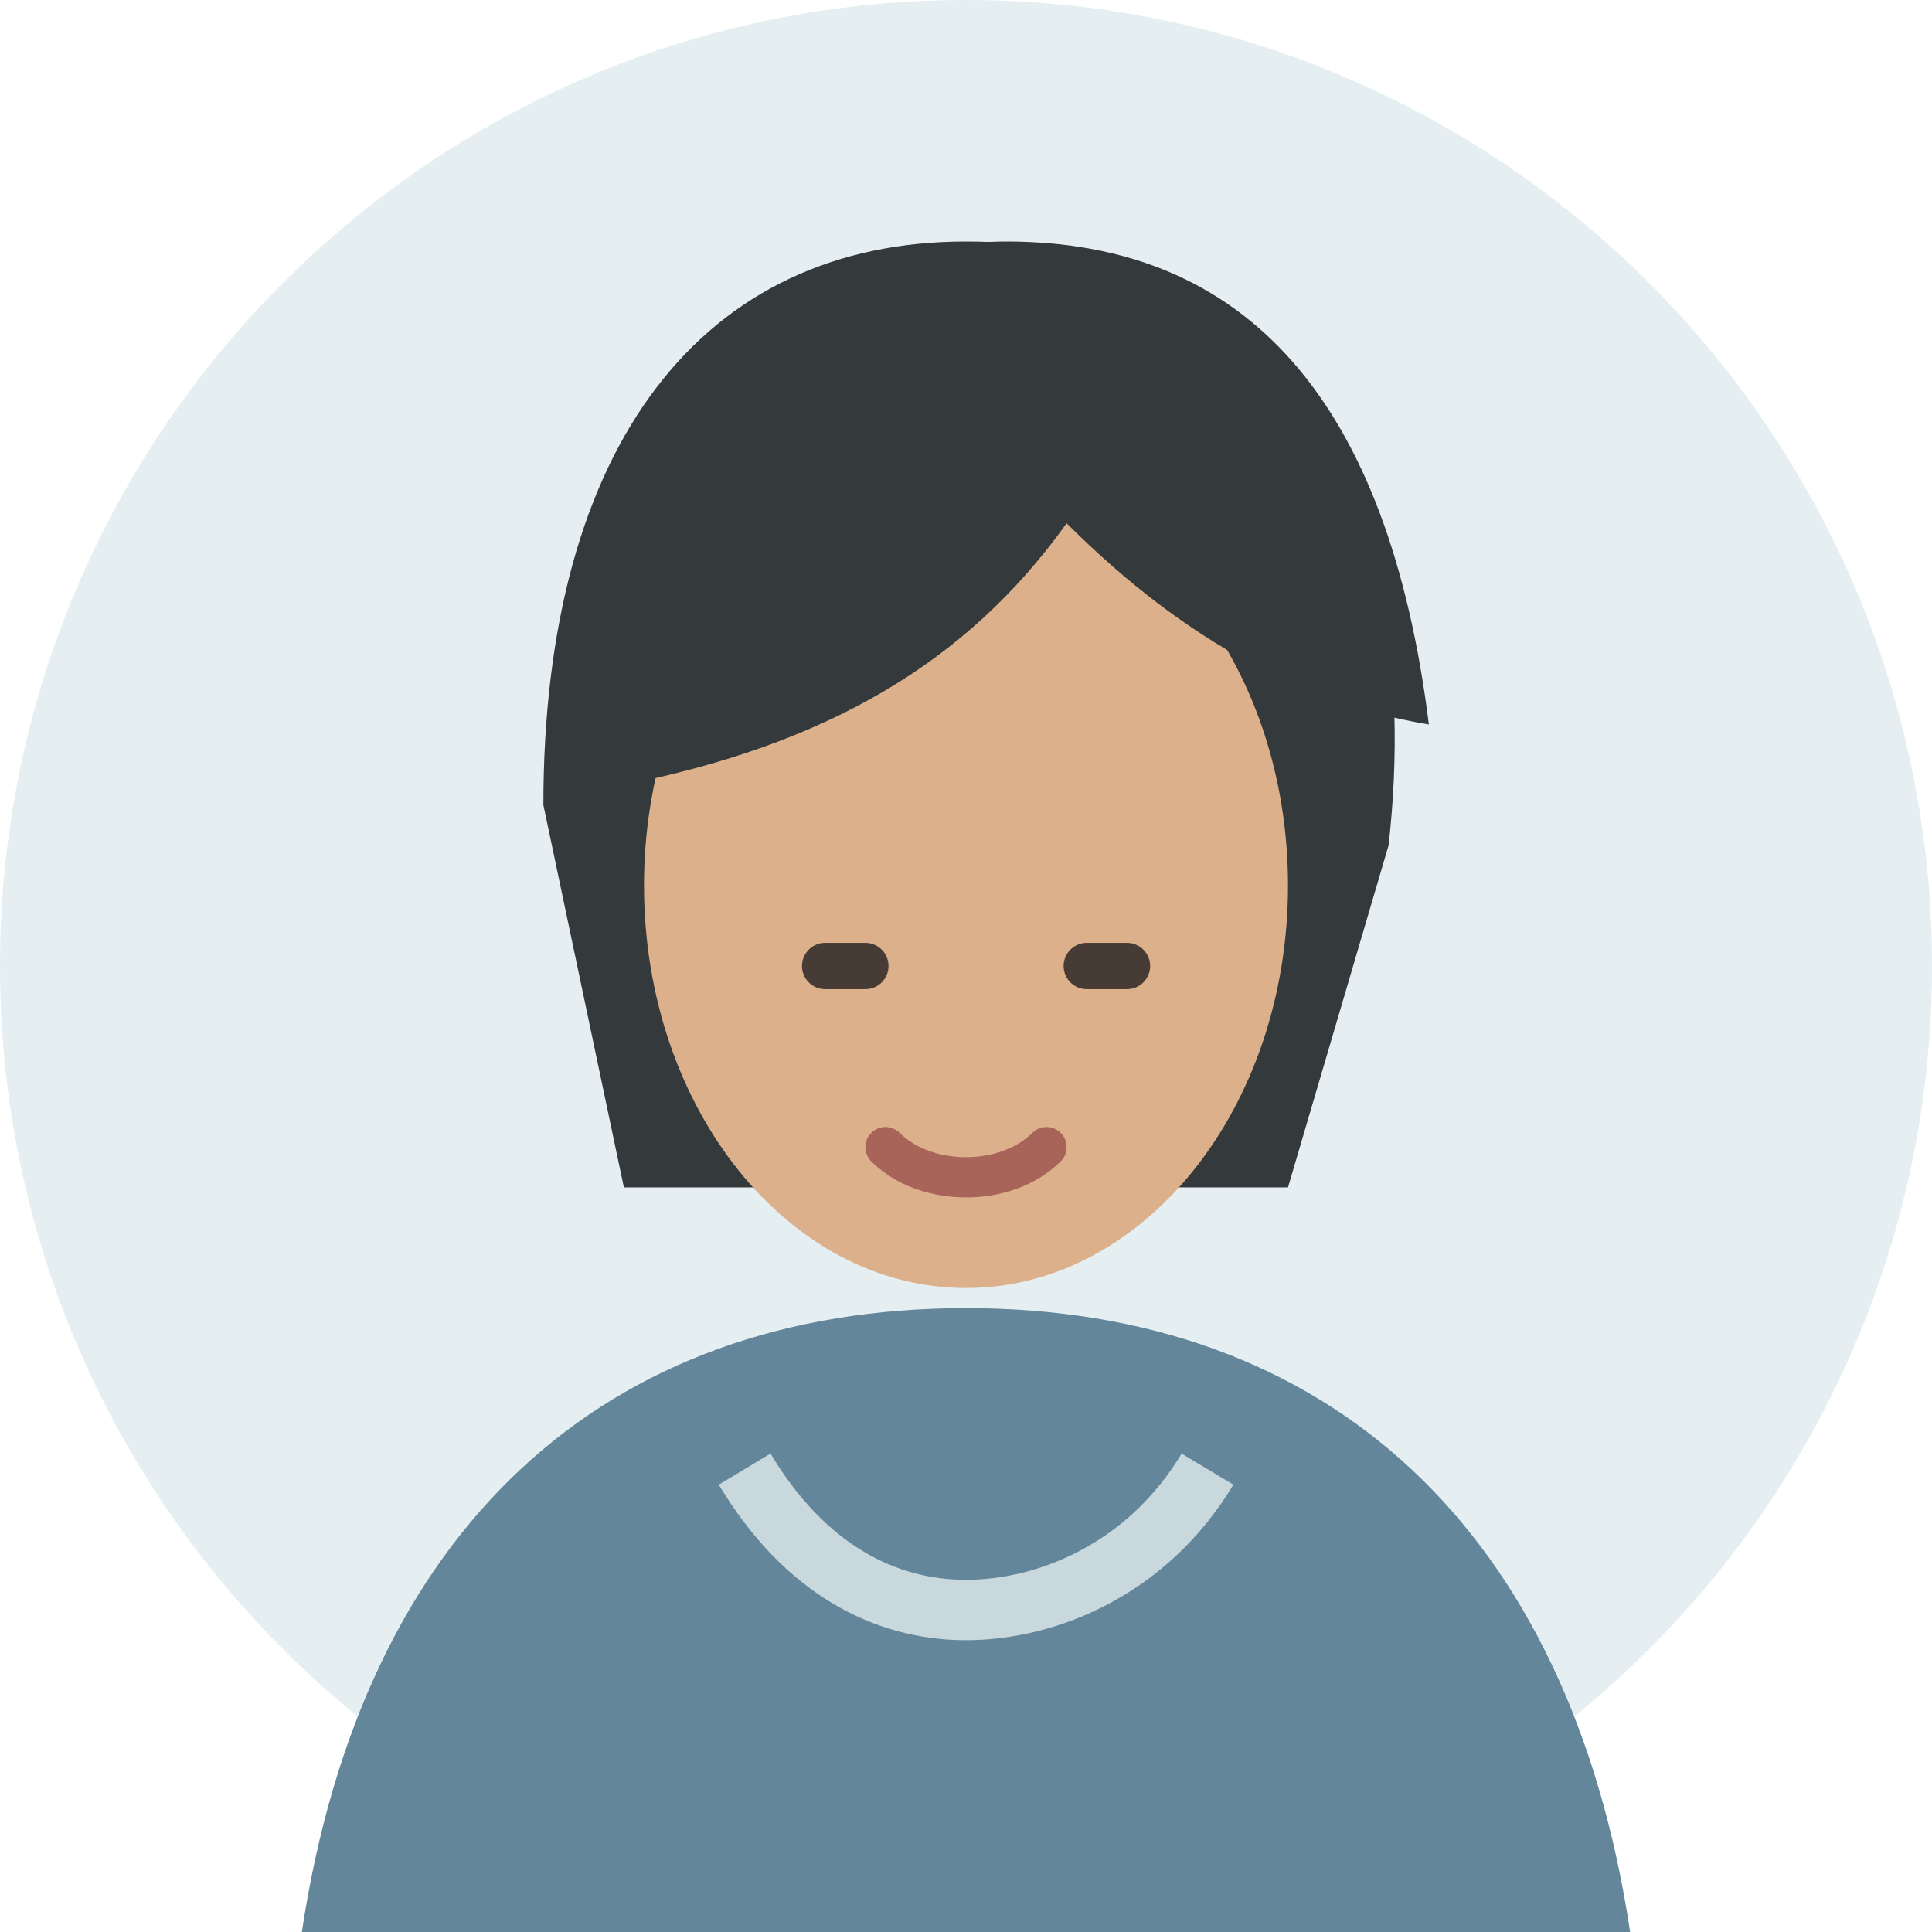
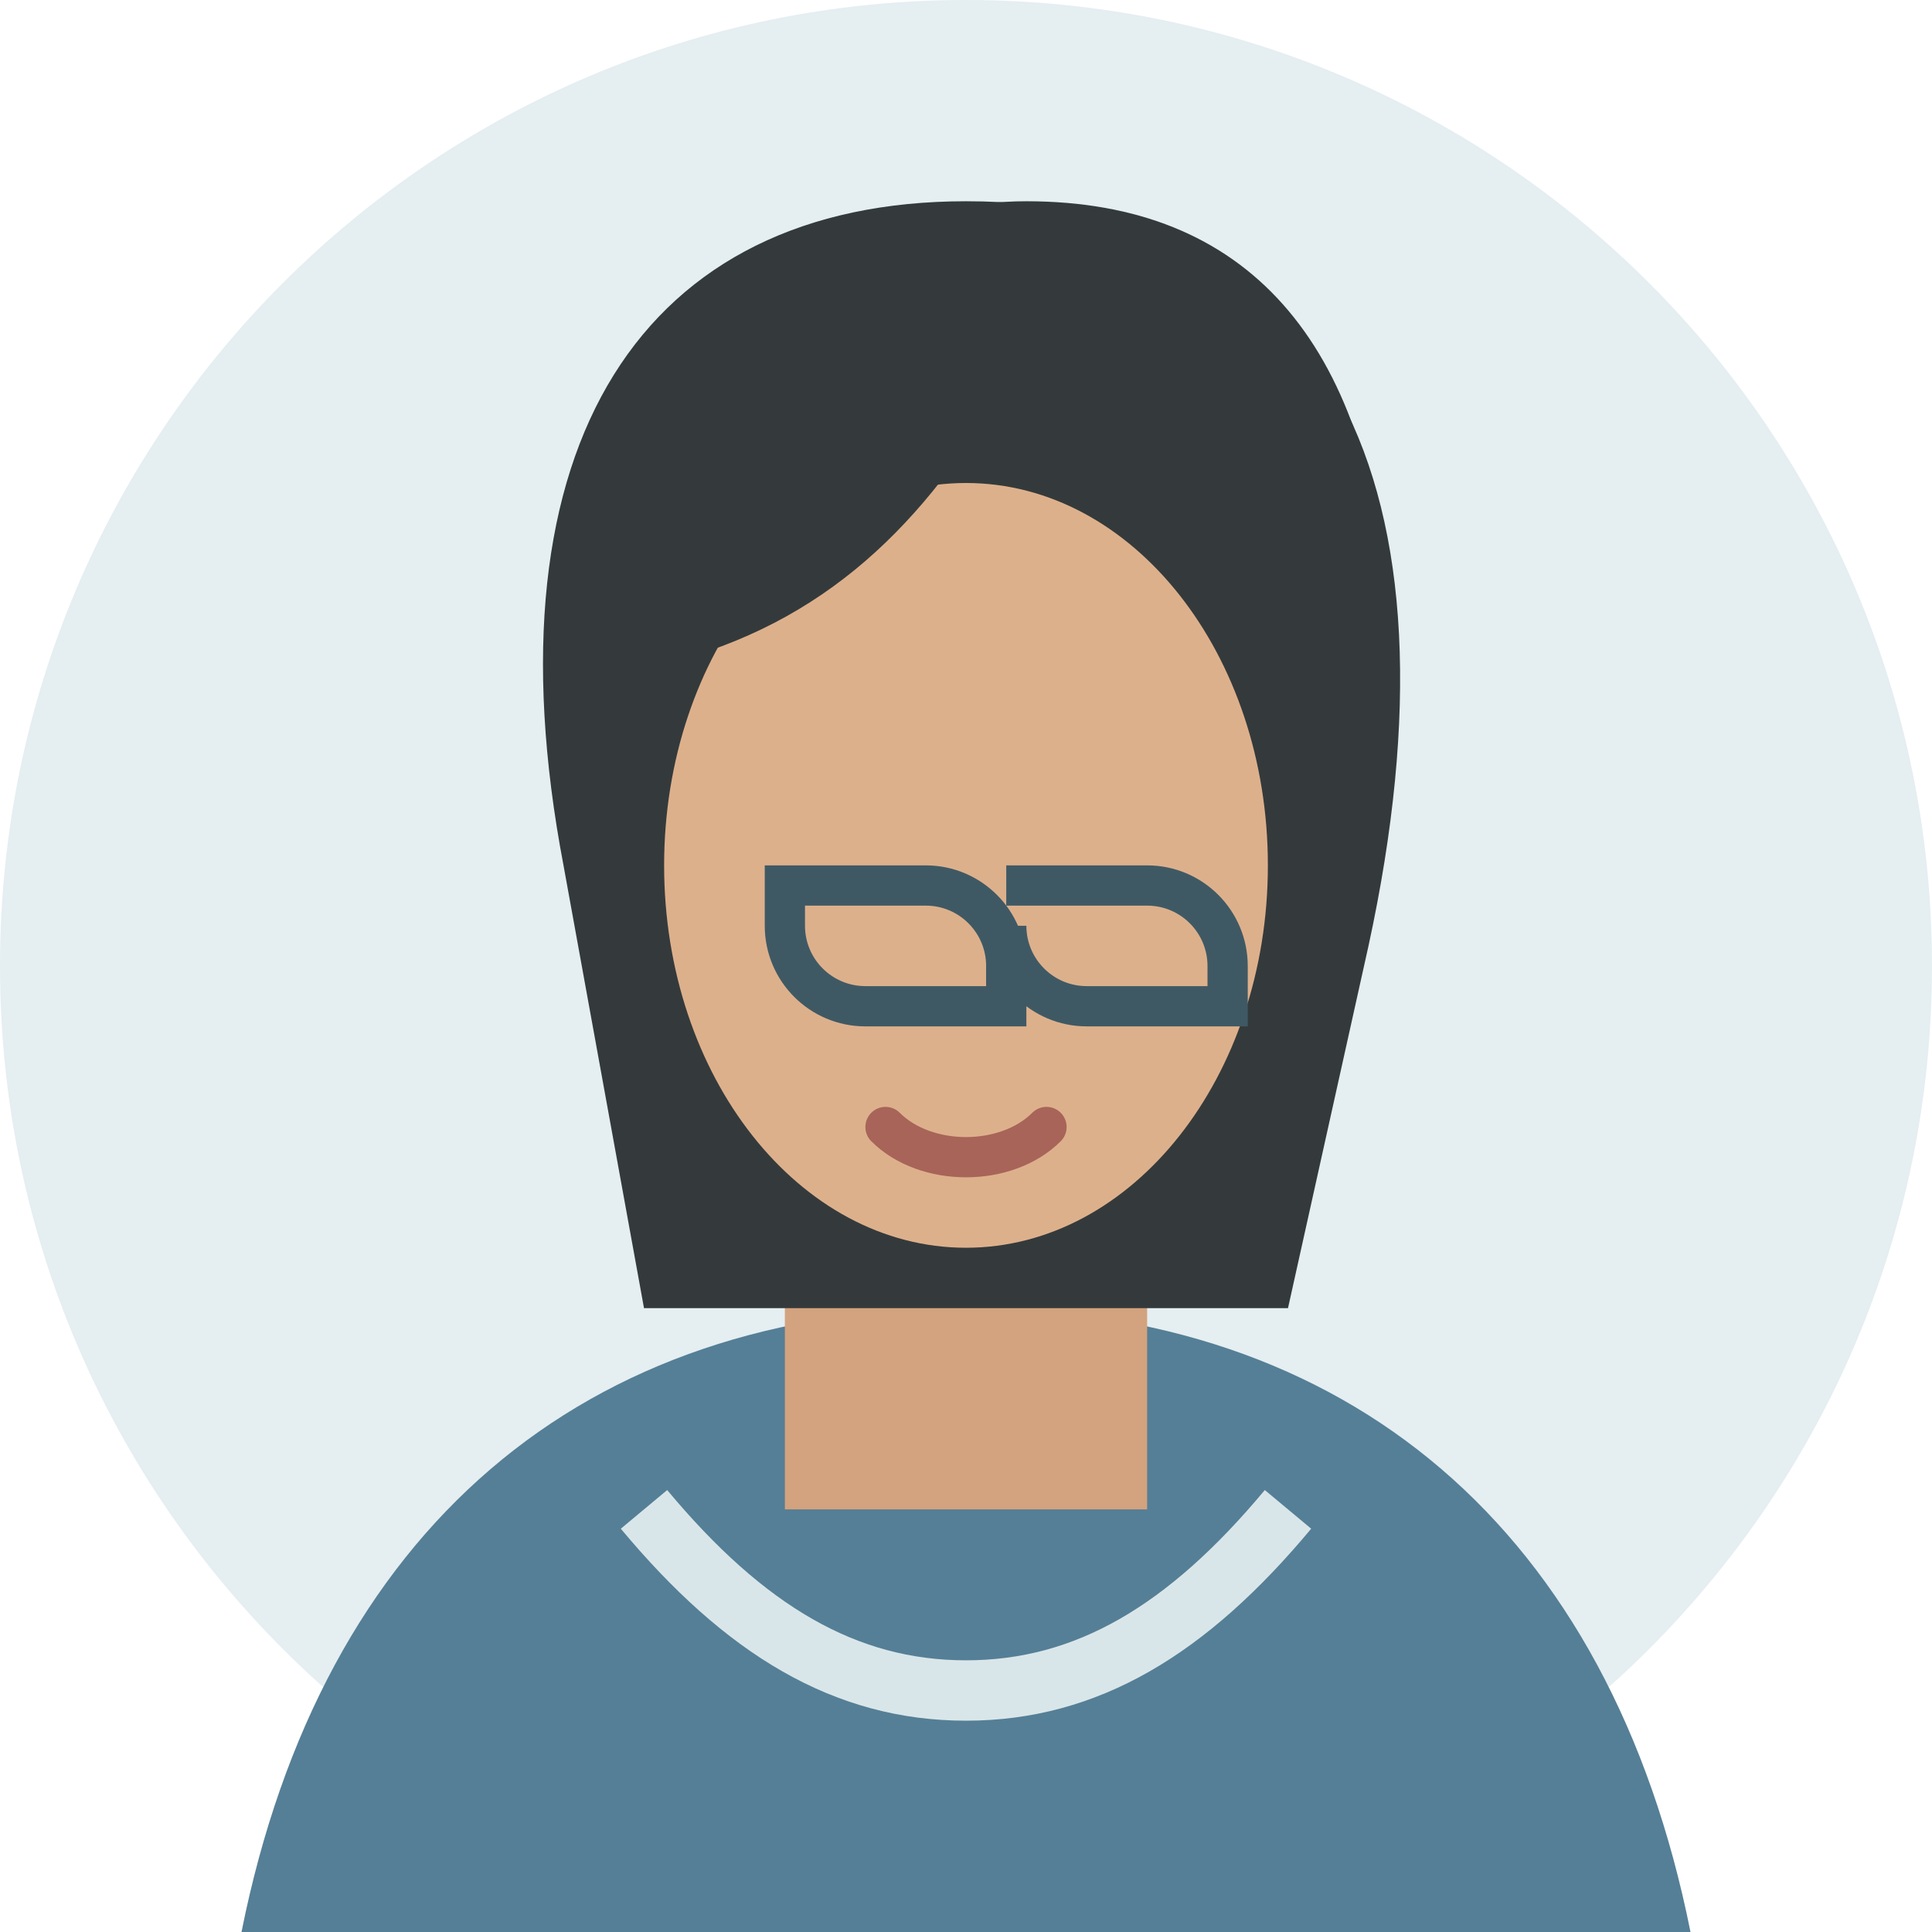
<svg xmlns="http://www.w3.org/2000/svg" viewBox="0 0 96 96">
  <rect width="96" height="96" rx="48" fill="#e5eef1" />
-   <path d="M15 96c3-20 15-31 33-31s30 11 33 31" fill="#63869a" />
-   <path d="M27 40c0-18 8-28 21-28 15 0 23 12 21 30l-5 17H31z" fill="#343a3b" />
-   <ellipse cx="48" cy="44" rx="16" ry="20" fill="#ddb08c" />
-   <path d="M31 39c2-18 9-27 19-27 12 0 19 8 21 24-6-1-12-4-18-10-5 7-12 11-22 13" fill="#343a3b" />
-   <path d="M41 48h2m11 0h2" stroke="#473b35" stroke-width="2.3" stroke-linecap="round" />
-   <path d="M44 57c2 2 6 2 8 0" fill="none" stroke="#a86459" stroke-width="2" stroke-linecap="round" />
-   <path d="M37 73c3 5 7 7 11 7s9-2 12-7" fill="none" stroke="#d9e6e9" stroke-width="3" opacity=".85" />
+   <path d="M12 96c4-20 17-31 36-31s32 11 36 31" fill="#557f96" />
+   <path d="M39 60h18v15H39z" fill="#d3a27e" />
+   <path d="M28 43c-4-21 4-33 20-33 18 0 25 14 20 37l-4 18H32z" fill="#343a3b" />
+   <ellipse cx="48" cy="43" rx="15" ry="19" fill="#ddb08c" />
+   <path d="M33 36c0-16 7-26 18-26 11 0 17 7 18 20-8-1-14-5-19-11-4 7-9 12-17 14" fill="#343a3b" />
+   <path d="M39 44h7a4 4 0 0 1 4 4v2h-7a4 4 0 0 1-4-4zm11 0h7a4 4 0 0 1 4 4v2h-7a4 4 0 0 1-4-4" fill="none" stroke="#3f5964" stroke-width="2" />
+   <path d="M49 48h2" stroke="#3f5964" stroke-width="2" />
+   <path d="M44 56c2 2 6 2 8 0" fill="none" stroke="#a86459" stroke-width="2" stroke-linecap="round" />
+   <path d="M32 75c5 6 10 9 16 9s11-3 16-9" fill="none" stroke="#d9e6e9" stroke-width="3" />
</svg>
